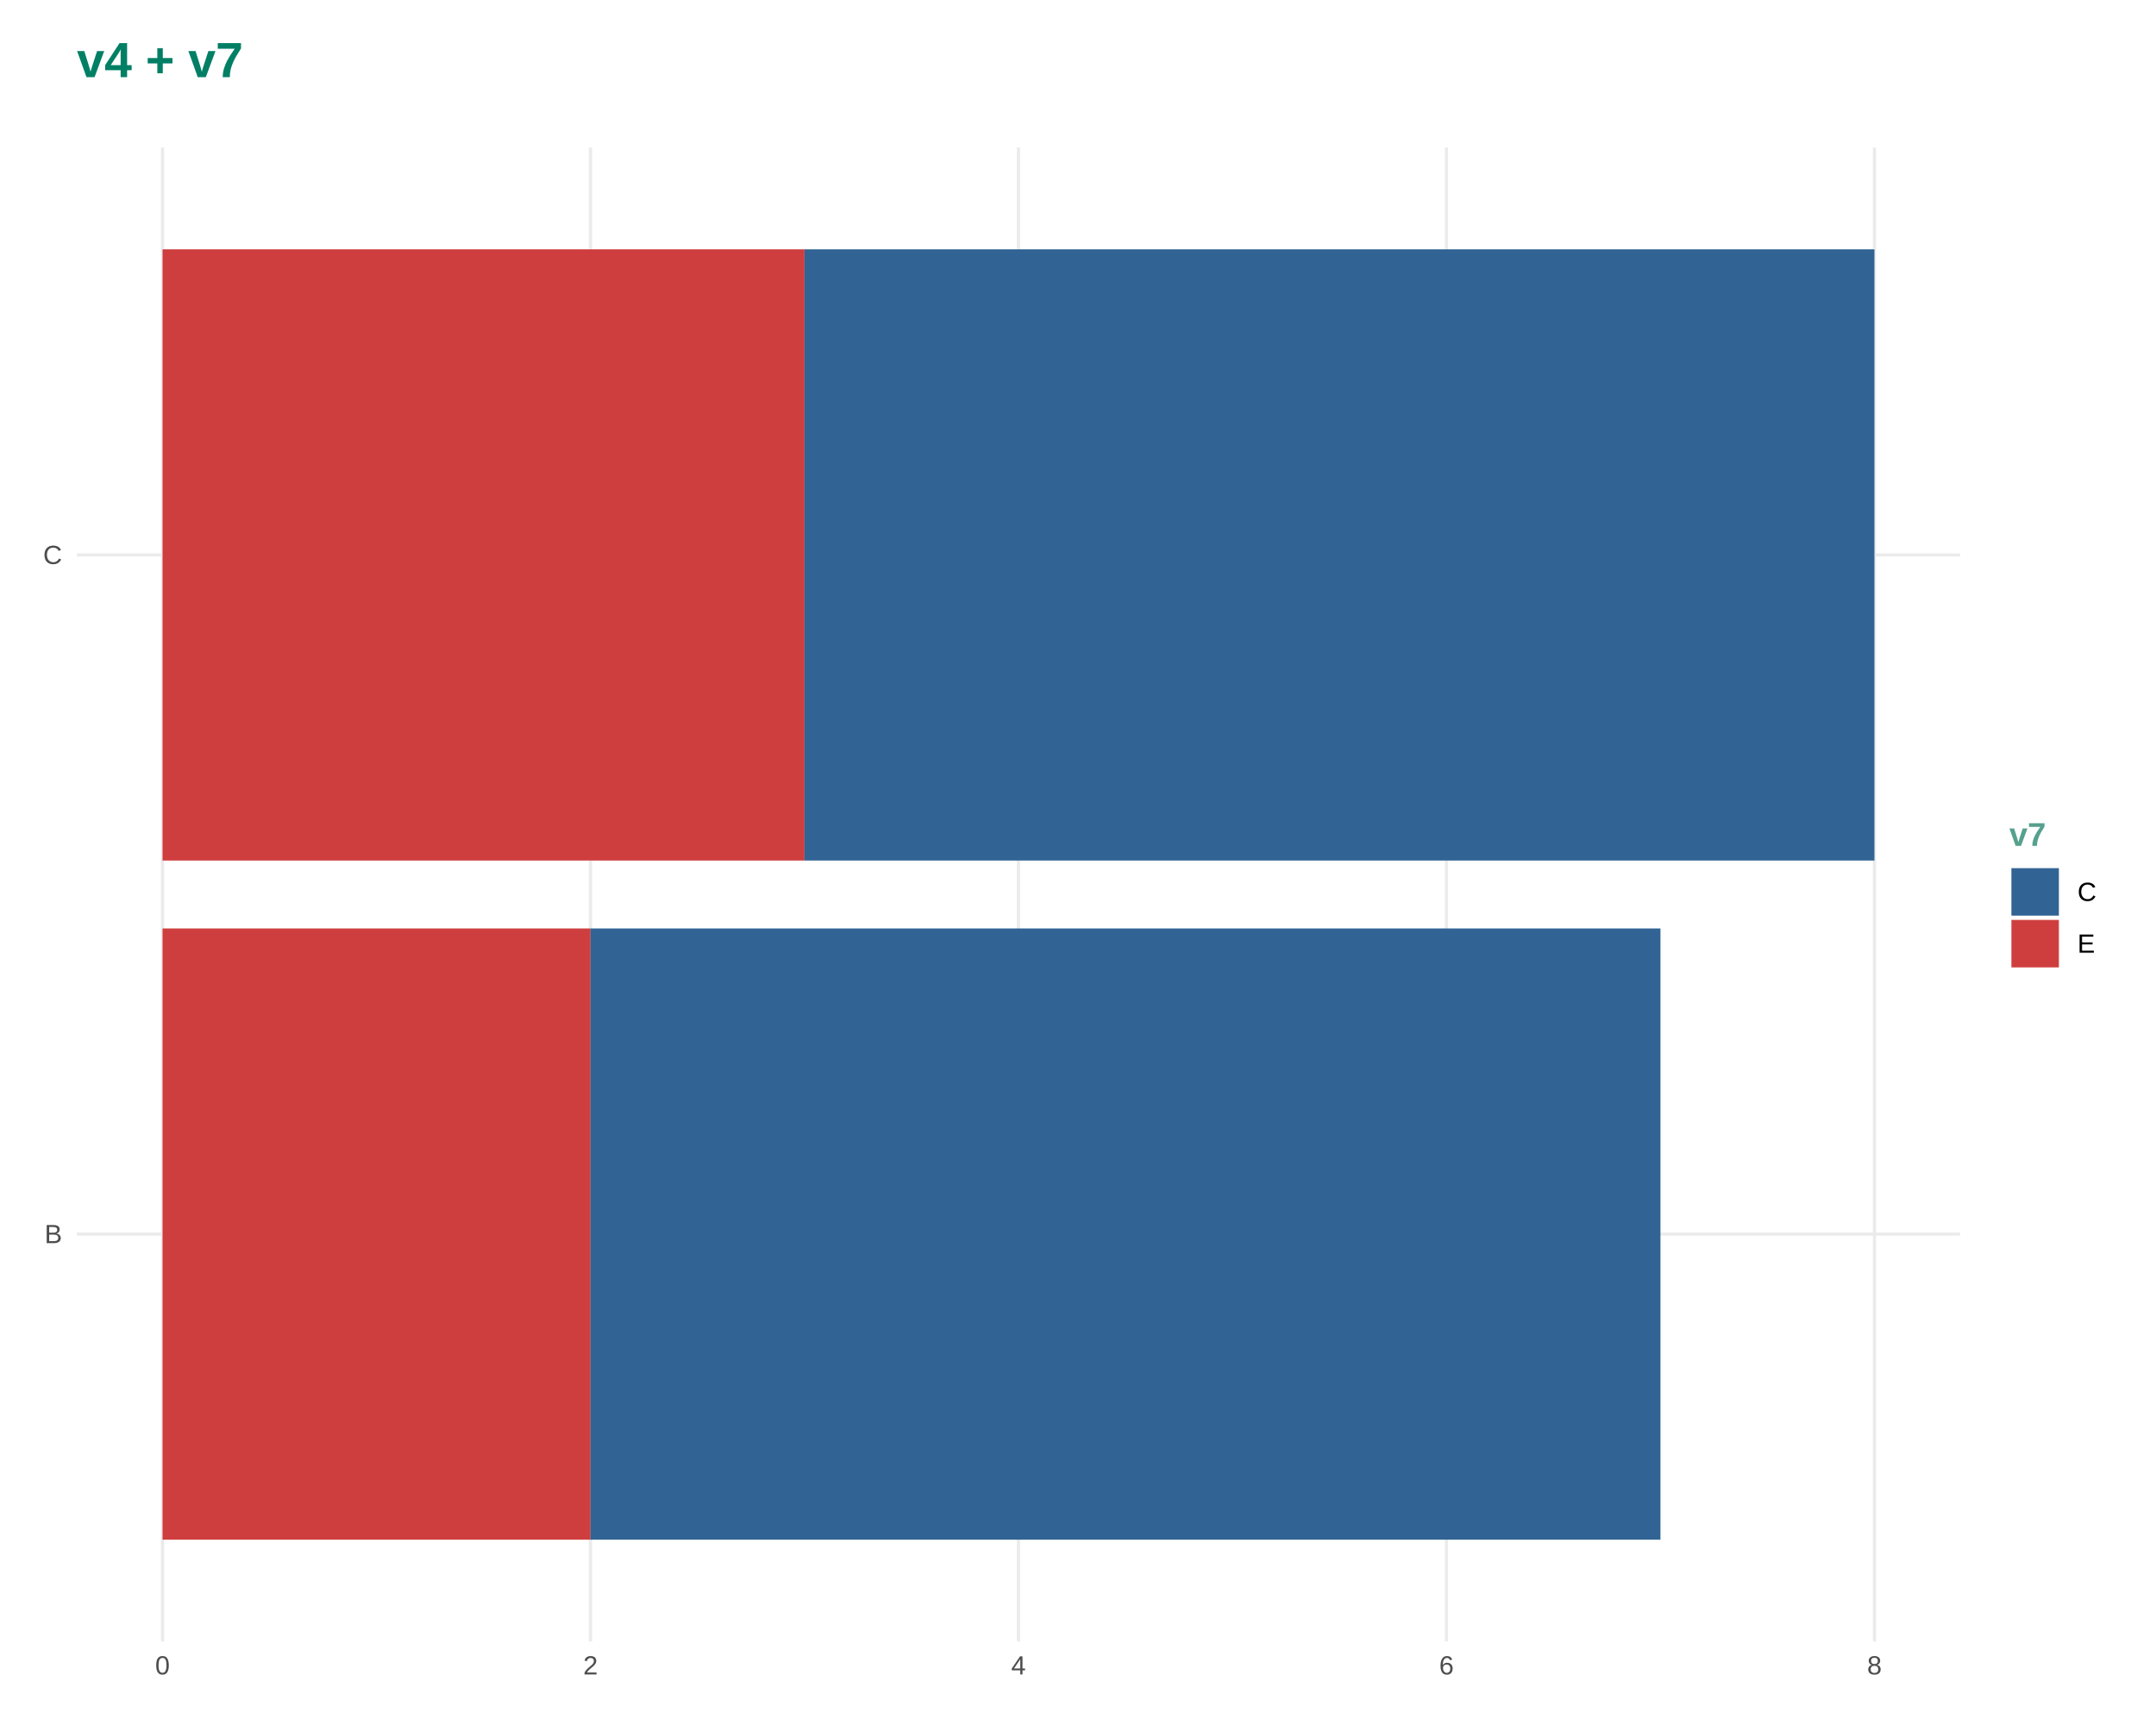
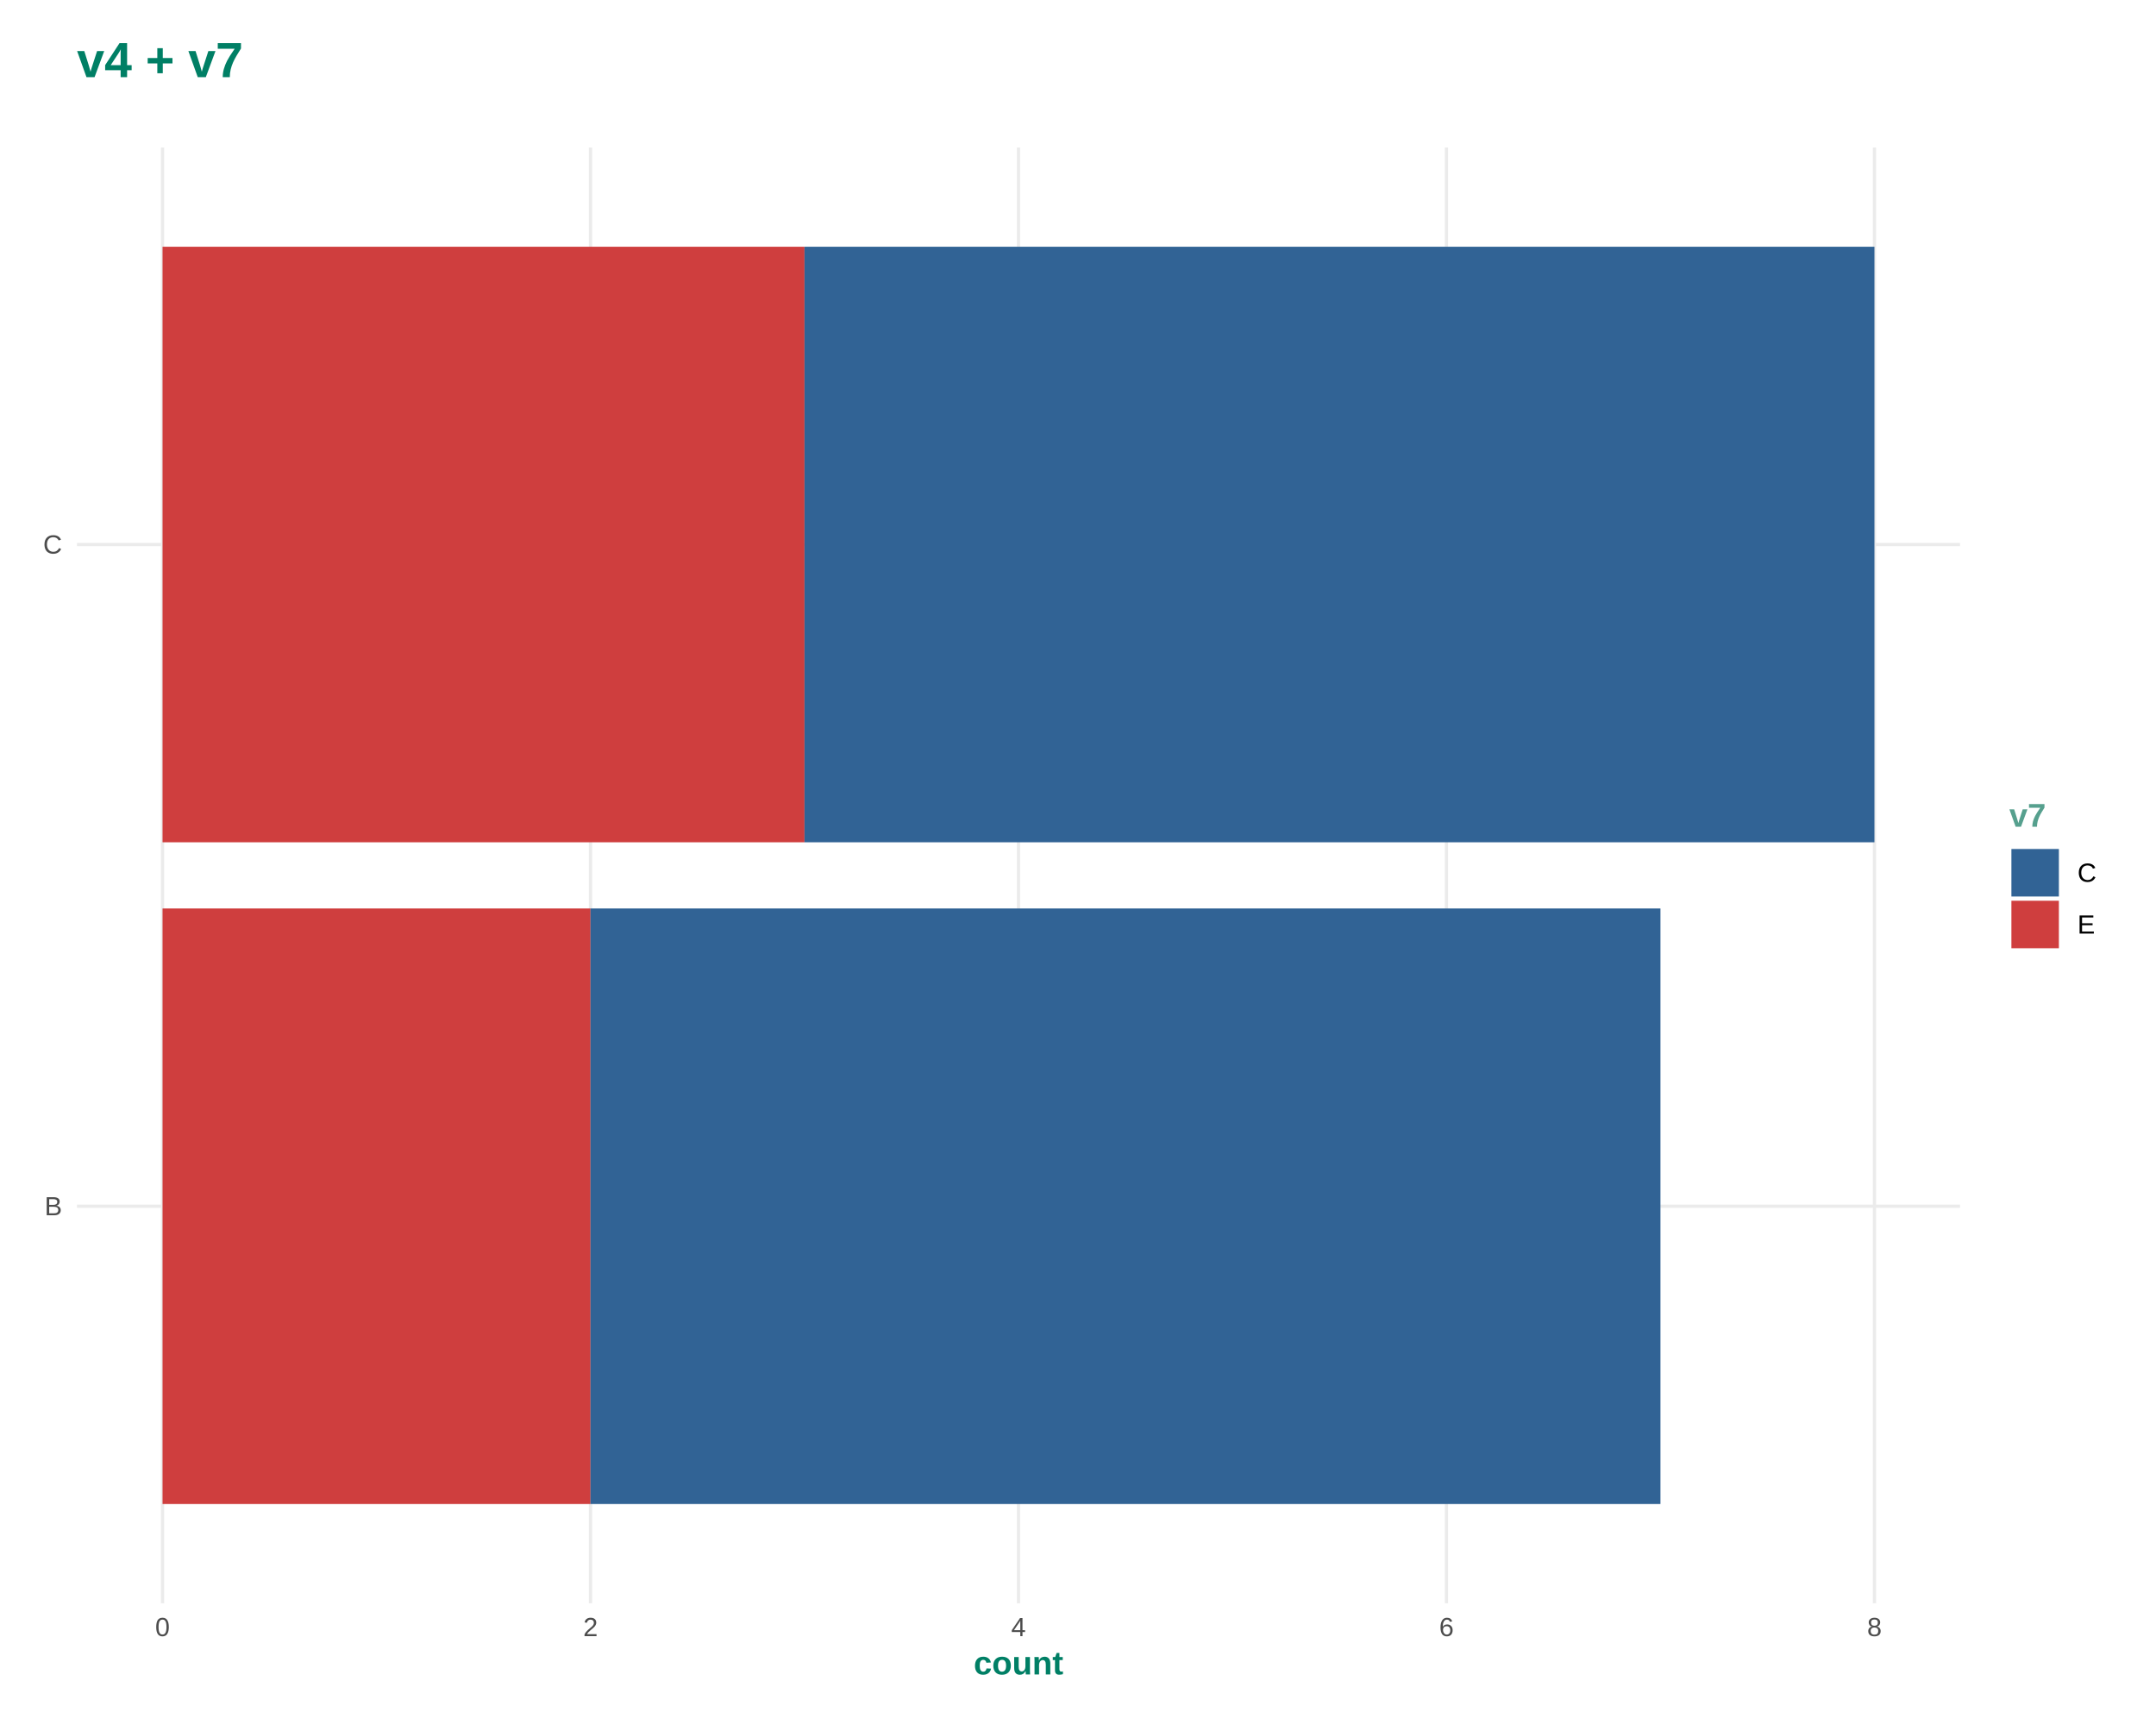
<svg xmlns="http://www.w3.org/2000/svg" viewBox="0 0 720.00 576.00">
  <defs>
    <style type="text/css">
    line, polyline, polygon, path, rect, circle {
      fill: none;
      stroke: #000000;
      stroke-linecap: round;
      stroke-linejoin: round;
      stroke-miterlimit: 10.00;
    }
  </style>
  </defs>
  <rect width="100%" height="100%" style="stroke: none; fill: #FFFFFF;" />
  <defs>
-     <clipPath id="cpMjUuNjl8NjU0LjU2fDU0OC4xNHw0OS4yNQ==">
-       <rect x="25.69" y="49.25" width="628.87" height="498.89" />
+     <clipPath id="cpMjUuNjl8NjU0LjU2fDUzNS4zNXw0OS4yNQ==">
+       <rect x="25.69" y="49.25" width="628.87" height="486.10" />
    </clipPath>
  </defs>
-   <polyline points="25.69,412.08 654.56,412.08 " style="stroke-width: 1.07; stroke: #EBEBEB; stroke-linecap: butt;" clip-path="url(#cpMjUuNjl8NjU0LjU2fDU0OC4xNHw0OS4yNQ==)" />
-   <polyline points="25.69,185.31 654.56,185.31 " style="stroke-width: 1.07; stroke: #EBEBEB; stroke-linecap: butt;" clip-path="url(#cpMjUuNjl8NjU0LjU2fDU0OC4xNHw0OS4yNQ==)" />
-   <polyline points="54.28,548.14 54.28,49.25 " style="stroke-width: 1.07; stroke: #EBEBEB; stroke-linecap: butt;" clip-path="url(#cpMjUuNjl8NjU0LjU2fDU0OC4xNHw0OS4yNQ==)" />
-   <polyline points="197.20,548.14 197.20,49.25 " style="stroke-width: 1.07; stroke: #EBEBEB; stroke-linecap: butt;" clip-path="url(#cpMjUuNjl8NjU0LjU2fDU0OC4xNHw0OS4yNQ==)" />
-   <polyline points="340.13,548.14 340.13,49.25 " style="stroke-width: 1.07; stroke: #EBEBEB; stroke-linecap: butt;" clip-path="url(#cpMjUuNjl8NjU0LjU2fDU0OC4xNHw0OS4yNQ==)" />
-   <polyline points="483.05,548.14 483.05,49.25 " style="stroke-width: 1.07; stroke: #EBEBEB; stroke-linecap: butt;" clip-path="url(#cpMjUuNjl8NjU0LjU2fDU0OC4xNHw0OS4yNQ==)" />
-   <polyline points="625.98,548.14 625.98,49.25 " style="stroke-width: 1.07; stroke: #EBEBEB; stroke-linecap: butt;" clip-path="url(#cpMjUuNjl8NjU0LjU2fDU0OC4xNHw0OS4yNQ==)" />
-   <rect x="54.28" y="310.03" width="142.93" height="204.09" style="stroke-width: 1.07; stroke: none; stroke-linecap: butt; fill: #CF3E3E;" clip-path="url(#cpMjUuNjl8NjU0LjU2fDU0OC4xNHw0OS4yNQ==)" />
-   <rect x="197.20" y="310.03" width="357.31" height="204.09" style="stroke-width: 1.07; stroke: none; stroke-linecap: butt; fill: #316395;" clip-path="url(#cpMjUuNjl8NjU0LjU2fDU0OC4xNHw0OS4yNQ==)" />
-   <rect x="54.28" y="83.26" width="214.39" height="204.09" style="stroke-width: 1.07; stroke: none; stroke-linecap: butt; fill: #CF3E3E;" clip-path="url(#cpMjUuNjl8NjU0LjU2fDU0OC4xNHw0OS4yNQ==)" />
-   <rect x="268.66" y="83.26" width="357.31" height="204.09" style="stroke-width: 1.07; stroke: none; stroke-linecap: butt; fill: #316395;" clip-path="url(#cpMjUuNjl8NjU0LjU2fDU0OC4xNHw0OS4yNQ==)" />
+   <polyline points="25.69,402.78 654.56,402.78 " style="stroke-width: 1.07; stroke: #EBEBEB; stroke-linecap: butt;" clip-path="url(#cpMjUuNjl8NjU0LjU2fDUzNS4zNXw0OS4yNQ==)" />
+   <polyline points="25.69,181.82 654.56,181.82 " style="stroke-width: 1.07; stroke: #EBEBEB; stroke-linecap: butt;" clip-path="url(#cpMjUuNjl8NjU0LjU2fDUzNS4zNXw0OS4yNQ==)" />
+   <polyline points="54.28,535.35 54.28,49.25 " style="stroke-width: 1.07; stroke: #EBEBEB; stroke-linecap: butt;" clip-path="url(#cpMjUuNjl8NjU0LjU2fDUzNS4zNXw0OS4yNQ==)" />
+   <polyline points="197.20,535.35 197.20,49.25 " style="stroke-width: 1.07; stroke: #EBEBEB; stroke-linecap: butt;" clip-path="url(#cpMjUuNjl8NjU0LjU2fDUzNS4zNXw0OS4yNQ==)" />
+   <polyline points="340.13,535.35 340.13,49.25 " style="stroke-width: 1.07; stroke: #EBEBEB; stroke-linecap: butt;" clip-path="url(#cpMjUuNjl8NjU0LjU2fDUzNS4zNXw0OS4yNQ==)" />
+   <polyline points="483.05,535.35 483.05,49.25 " style="stroke-width: 1.07; stroke: #EBEBEB; stroke-linecap: butt;" clip-path="url(#cpMjUuNjl8NjU0LjU2fDUzNS4zNXw0OS4yNQ==)" />
+   <polyline points="625.98,535.35 625.98,49.25 " style="stroke-width: 1.07; stroke: #EBEBEB; stroke-linecap: butt;" clip-path="url(#cpMjUuNjl8NjU0LjU2fDUzNS4zNXw0OS4yNQ==)" />
+   <rect x="54.28" y="303.35" width="142.93" height="198.86" style="stroke-width: 1.07; stroke: none; stroke-linecap: butt; fill: #CF3E3E;" clip-path="url(#cpMjUuNjl8NjU0LjU2fDUzNS4zNXw0OS4yNQ==)" />
+   <rect x="197.20" y="303.35" width="357.31" height="198.86" style="stroke-width: 1.07; stroke: none; stroke-linecap: butt; fill: #316395;" clip-path="url(#cpMjUuNjl8NjU0LjU2fDUzNS4zNXw0OS4yNQ==)" />
+   <rect x="54.28" y="82.39" width="214.39" height="198.86" style="stroke-width: 1.07; stroke: none; stroke-linecap: butt; fill: #CF3E3E;" clip-path="url(#cpMjUuNjl8NjU0LjU2fDUzNS4zNXw0OS4yNQ==)" />
+   <rect x="268.66" y="82.39" width="357.31" height="198.86" style="stroke-width: 1.07; stroke: none; stroke-linecap: butt; fill: #316395;" clip-path="url(#cpMjUuNjl8NjU0LjU2fDUzNS4zNXw0OS4yNQ==)" />
  <defs>
    <clipPath id="cpMC4wMHw3MjAuMDB8NTc2LjAwfDAuMDA=">
      <rect x="0.00" y="0.00" width="720.00" height="576.00" />
    </clipPath>
  </defs>
  <g clip-path="url(#cpMC4wMHw3MjAuMDB8NTc2LjAwfDAuMDA=)">
-     <text x="14.88" y="415.10" style="font-size: 8.80px; fill: #4D4D4D; font-family: Liberation Sans;" textLength="5.88px" lengthAdjust="spacingAndGlyphs">B</text>
+     <text x="14.88" y="405.80" style="font-size: 8.80px; fill: #4D4D4D; font-family: Liberation Sans;" textLength="5.88px" lengthAdjust="spacingAndGlyphs">B</text>
  </g>
  <g clip-path="url(#cpMC4wMHw3MjAuMDB8NTc2LjAwfDAuMDA=)">
-     <text x="14.40" y="188.33" style="font-size: 8.80px; fill: #4D4D4D; font-family: Liberation Sans;" textLength="6.36px" lengthAdjust="spacingAndGlyphs">C</text>
+     <text x="14.40" y="184.85" style="font-size: 8.80px; fill: #4D4D4D; font-family: Liberation Sans;" textLength="6.36px" lengthAdjust="spacingAndGlyphs">C</text>
  </g>
  <g clip-path="url(#cpMC4wMHw3MjAuMDB8NTc2LjAwfDAuMDA=)">
-     <text x="51.83" y="559.12" style="font-size: 8.80px; fill: #4D4D4D; font-family: Liberation Sans;" textLength="4.89px" lengthAdjust="spacingAndGlyphs">0</text>
+     <text x="51.83" y="546.33" style="font-size: 8.80px; fill: #4D4D4D; font-family: Liberation Sans;" textLength="4.89px" lengthAdjust="spacingAndGlyphs">0</text>
  </g>
  <g clip-path="url(#cpMC4wMHw3MjAuMDB8NTc2LjAwfDAuMDA=)">
-     <text x="194.76" y="559.12" style="font-size: 8.80px; fill: #4D4D4D; font-family: Liberation Sans;" textLength="4.89px" lengthAdjust="spacingAndGlyphs">2</text>
+     <text x="194.76" y="546.33" style="font-size: 8.80px; fill: #4D4D4D; font-family: Liberation Sans;" textLength="4.89px" lengthAdjust="spacingAndGlyphs">2</text>
  </g>
  <g clip-path="url(#cpMC4wMHw3MjAuMDB8NTc2LjAwfDAuMDA=)">
-     <text x="337.68" y="559.12" style="font-size: 8.80px; fill: #4D4D4D; font-family: Liberation Sans;" textLength="4.89px" lengthAdjust="spacingAndGlyphs">4</text>
+     <text x="337.68" y="546.33" style="font-size: 8.80px; fill: #4D4D4D; font-family: Liberation Sans;" textLength="4.89px" lengthAdjust="spacingAndGlyphs">4</text>
  </g>
  <g clip-path="url(#cpMC4wMHw3MjAuMDB8NTc2LjAwfDAuMDA=)">
-     <text x="480.61" y="559.12" style="font-size: 8.80px; fill: #4D4D4D; font-family: Liberation Sans;" textLength="4.89px" lengthAdjust="spacingAndGlyphs">6</text>
+     <text x="480.61" y="546.33" style="font-size: 8.80px; fill: #4D4D4D; font-family: Liberation Sans;" textLength="4.89px" lengthAdjust="spacingAndGlyphs">6</text>
  </g>
  <g clip-path="url(#cpMC4wMHw3MjAuMDB8NTc2LjAwfDAuMDA=)">
-     <text x="623.53" y="559.12" style="font-size: 8.80px; fill: #4D4D4D; font-family: Liberation Sans;" textLength="4.89px" lengthAdjust="spacingAndGlyphs">8</text>
+     <text x="623.53" y="546.33" style="font-size: 8.80px; fill: #4D4D4D; font-family: Liberation Sans;" textLength="4.89px" lengthAdjust="spacingAndGlyphs">8</text>
  </g>
  <g clip-path="url(#cpMC4wMHw3MjAuMDB8NTc2LjAwfDAuMDA=)">
-     <text x="671.00" y="282.45" style="font-size: 11.00px; font-weight: bold; fill: #56A08E; font-family: Liberation Sans;" textLength="12.25px" lengthAdjust="spacingAndGlyphs">v7</text>
-   </g>
-   <rect x="671.71" y="289.89" width="15.86" height="15.86" style="stroke-width: 1.07; stroke: none; stroke-linejoin: miter; fill: #316395;" clip-path="url(#cpMC4wMHw3MjAuMDB8NTc2LjAwfDAuMDA=)" />
-   <rect x="671.71" y="307.17" width="15.86" height="15.86" style="stroke-width: 1.07; stroke: none; stroke-linejoin: miter; fill: #CF3E3E;" clip-path="url(#cpMC4wMHw3MjAuMDB8NTc2LjAwfDAuMDA=)" />
-   <g clip-path="url(#cpMC4wMHw3MjAuMDB8NTc2LjAwfDAuMDA=)">
-     <text x="693.76" y="300.84" style="font-size: 8.80px; font-family: Liberation Sans;" textLength="6.36px" lengthAdjust="spacingAndGlyphs">C</text>
+     <text x="325.16" y="559.12" style="font-size: 11.00px; font-weight: bold; fill: #007F65; font-family: Liberation Sans;" textLength="29.94px" lengthAdjust="spacingAndGlyphs">count</text>
  </g>
  <g clip-path="url(#cpMC4wMHw3MjAuMDB8NTc2LjAwfDAuMDA=)">
-     <text x="693.76" y="318.12" style="font-size: 8.80px; font-family: Liberation Sans;" textLength="5.88px" lengthAdjust="spacingAndGlyphs">E</text>
+     <text x="671.00" y="276.06" style="font-size: 11.00px; font-weight: bold; fill: #56A08E; font-family: Liberation Sans;" textLength="12.25px" lengthAdjust="spacingAndGlyphs">v7</text>
+   </g>
+   <rect x="671.71" y="283.49" width="15.86" height="15.86" style="stroke-width: 1.07; stroke: none; stroke-linejoin: miter; fill: #316395;" clip-path="url(#cpMC4wMHw3MjAuMDB8NTc2LjAwfDAuMDA=)" />
+   <rect x="671.71" y="300.77" width="15.86" height="15.86" style="stroke-width: 1.07; stroke: none; stroke-linejoin: miter; fill: #CF3E3E;" clip-path="url(#cpMC4wMHw3MjAuMDB8NTc2LjAwfDAuMDA=)" />
+   <g clip-path="url(#cpMC4wMHw3MjAuMDB8NTc2LjAwfDAuMDA=)">
+     <text x="693.76" y="294.45" style="font-size: 8.80px; font-family: Liberation Sans;" textLength="6.36px" lengthAdjust="spacingAndGlyphs">C</text>
+   </g>
+   <g clip-path="url(#cpMC4wMHw3MjAuMDB8NTc2LjAwfDAuMDA=)">
+     <text x="693.76" y="311.73" style="font-size: 8.80px; font-family: Liberation Sans;" textLength="5.88px" lengthAdjust="spacingAndGlyphs">E</text>
  </g>
  <g clip-path="url(#cpMC4wMHw3MjAuMDB8NTc2LjAwfDAuMDA=)">
    <text x="25.69" y="25.76" style="font-size: 16.50px; font-weight: bold; fill: #007F65; font-family: Liberation Sans;" textLength="55.48px" lengthAdjust="spacingAndGlyphs">v4 + v7</text>
  </g>
</svg>
